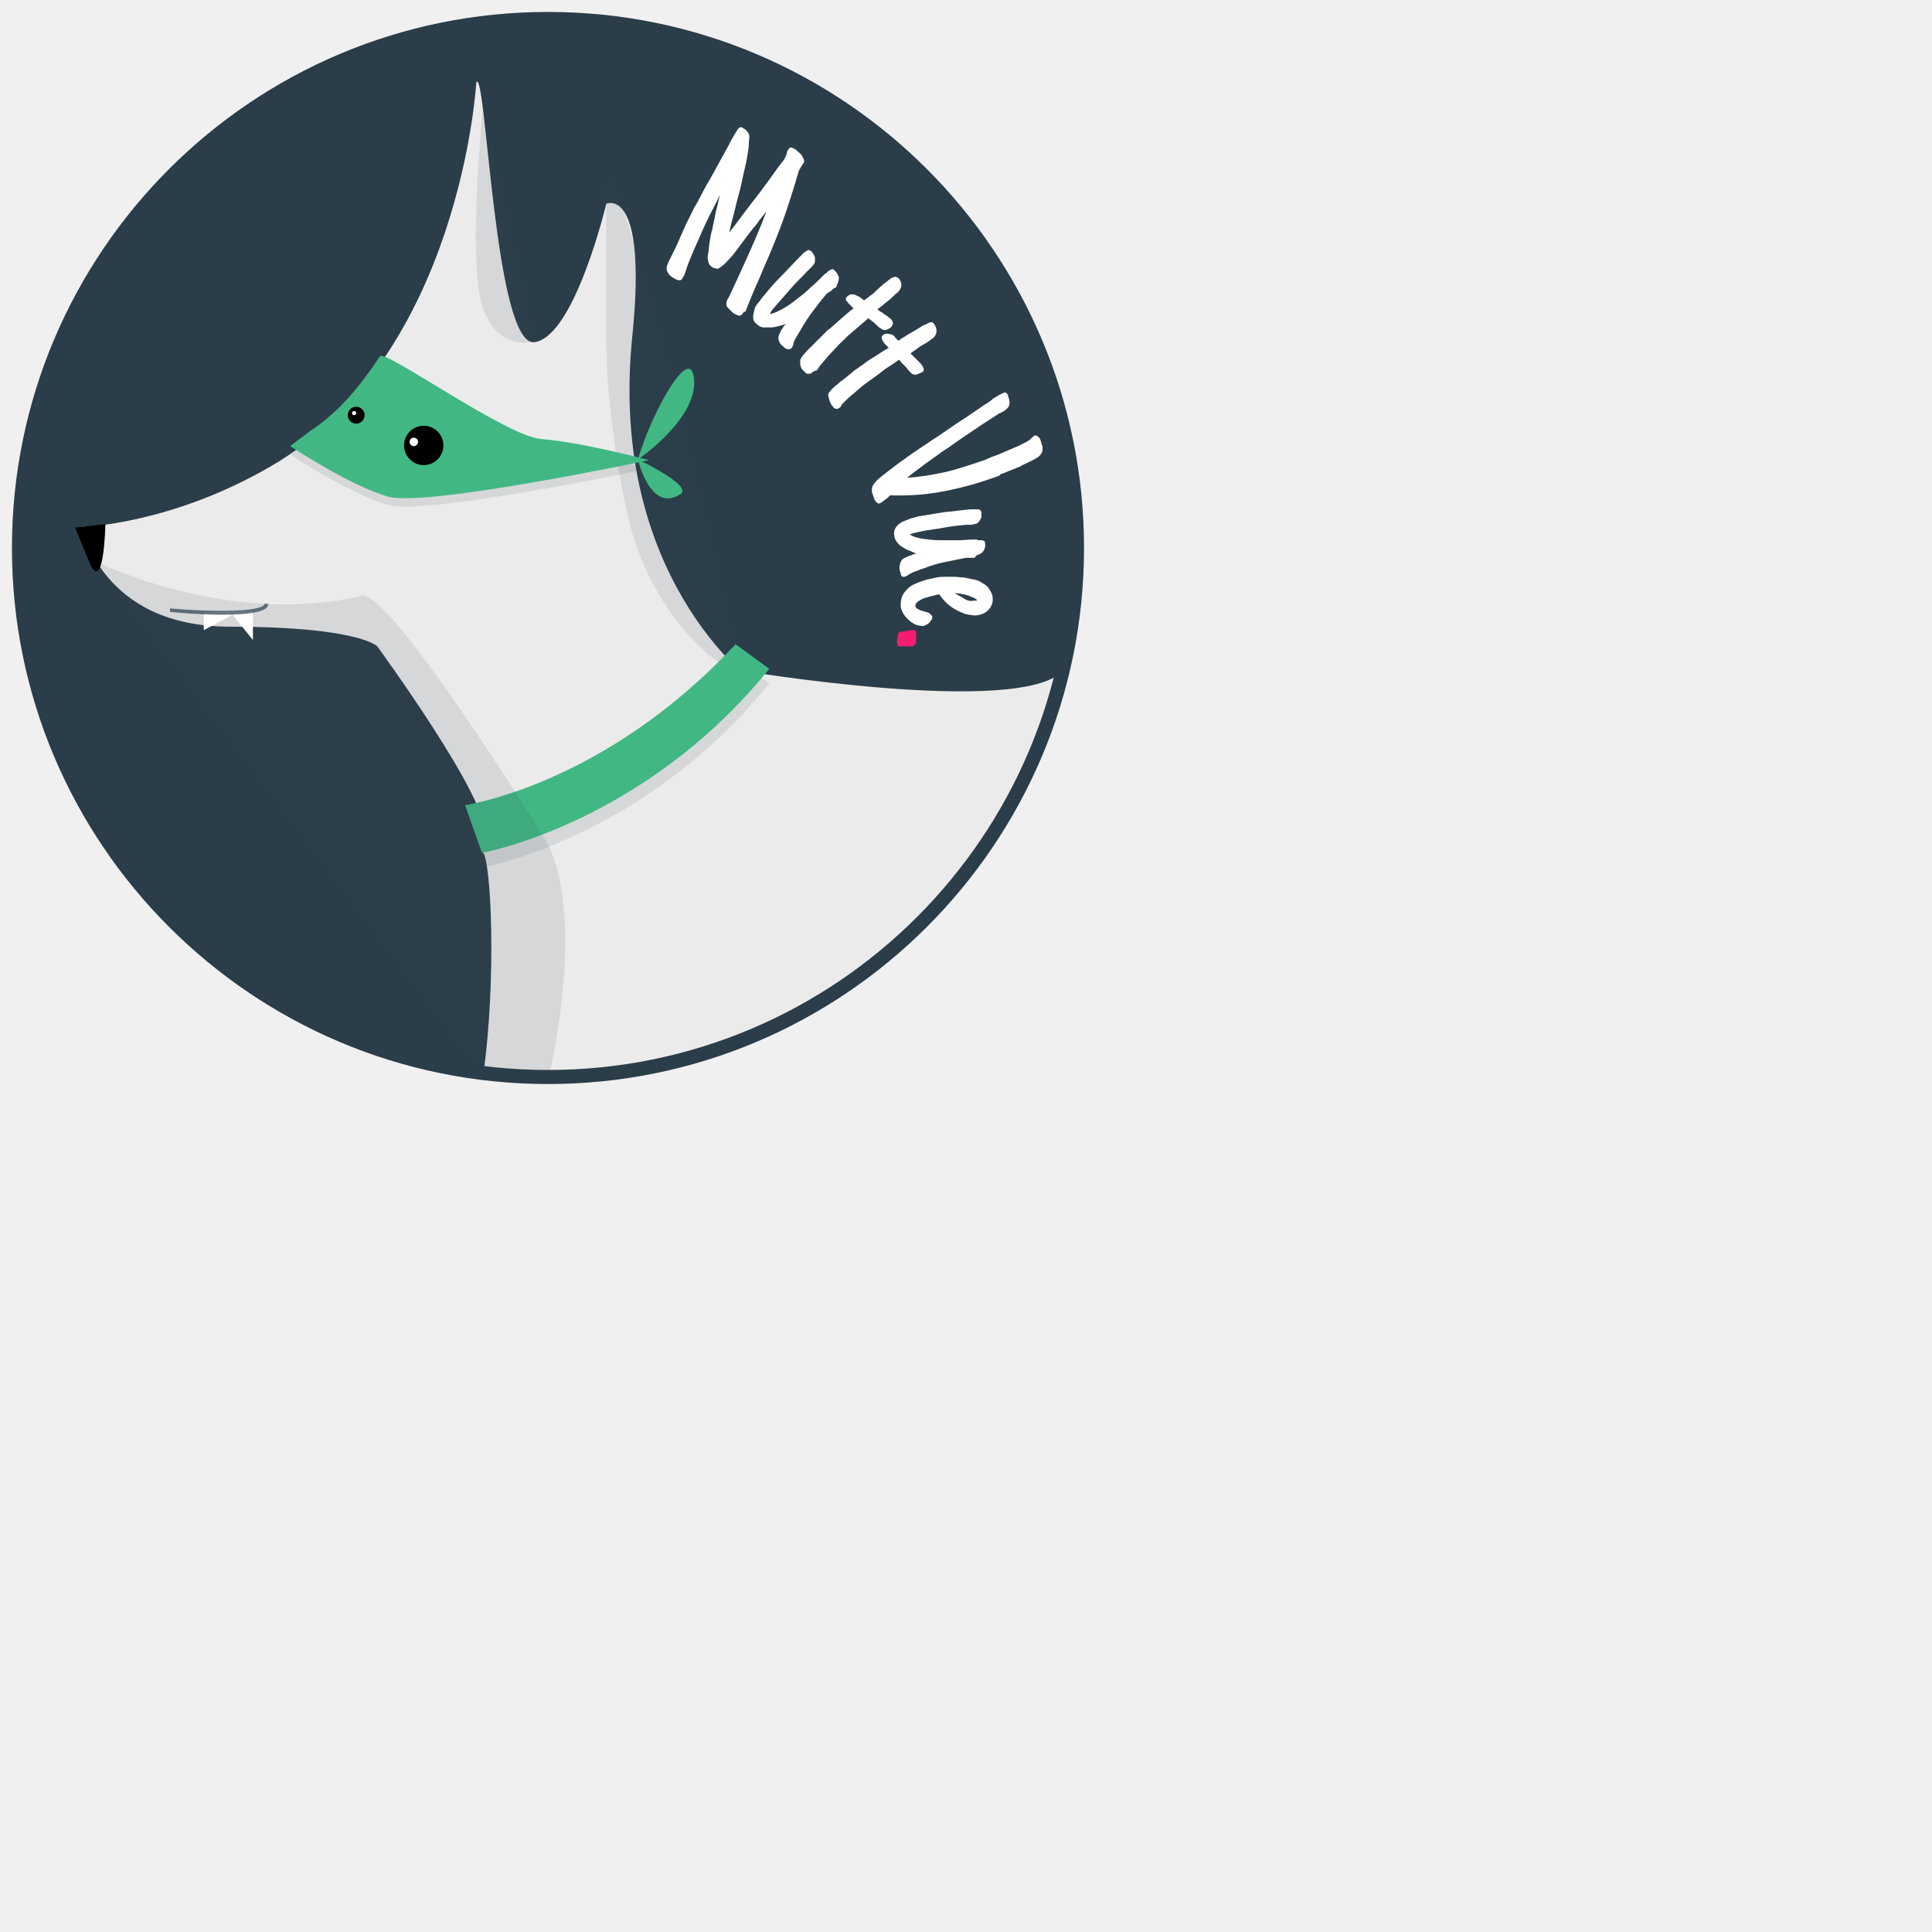
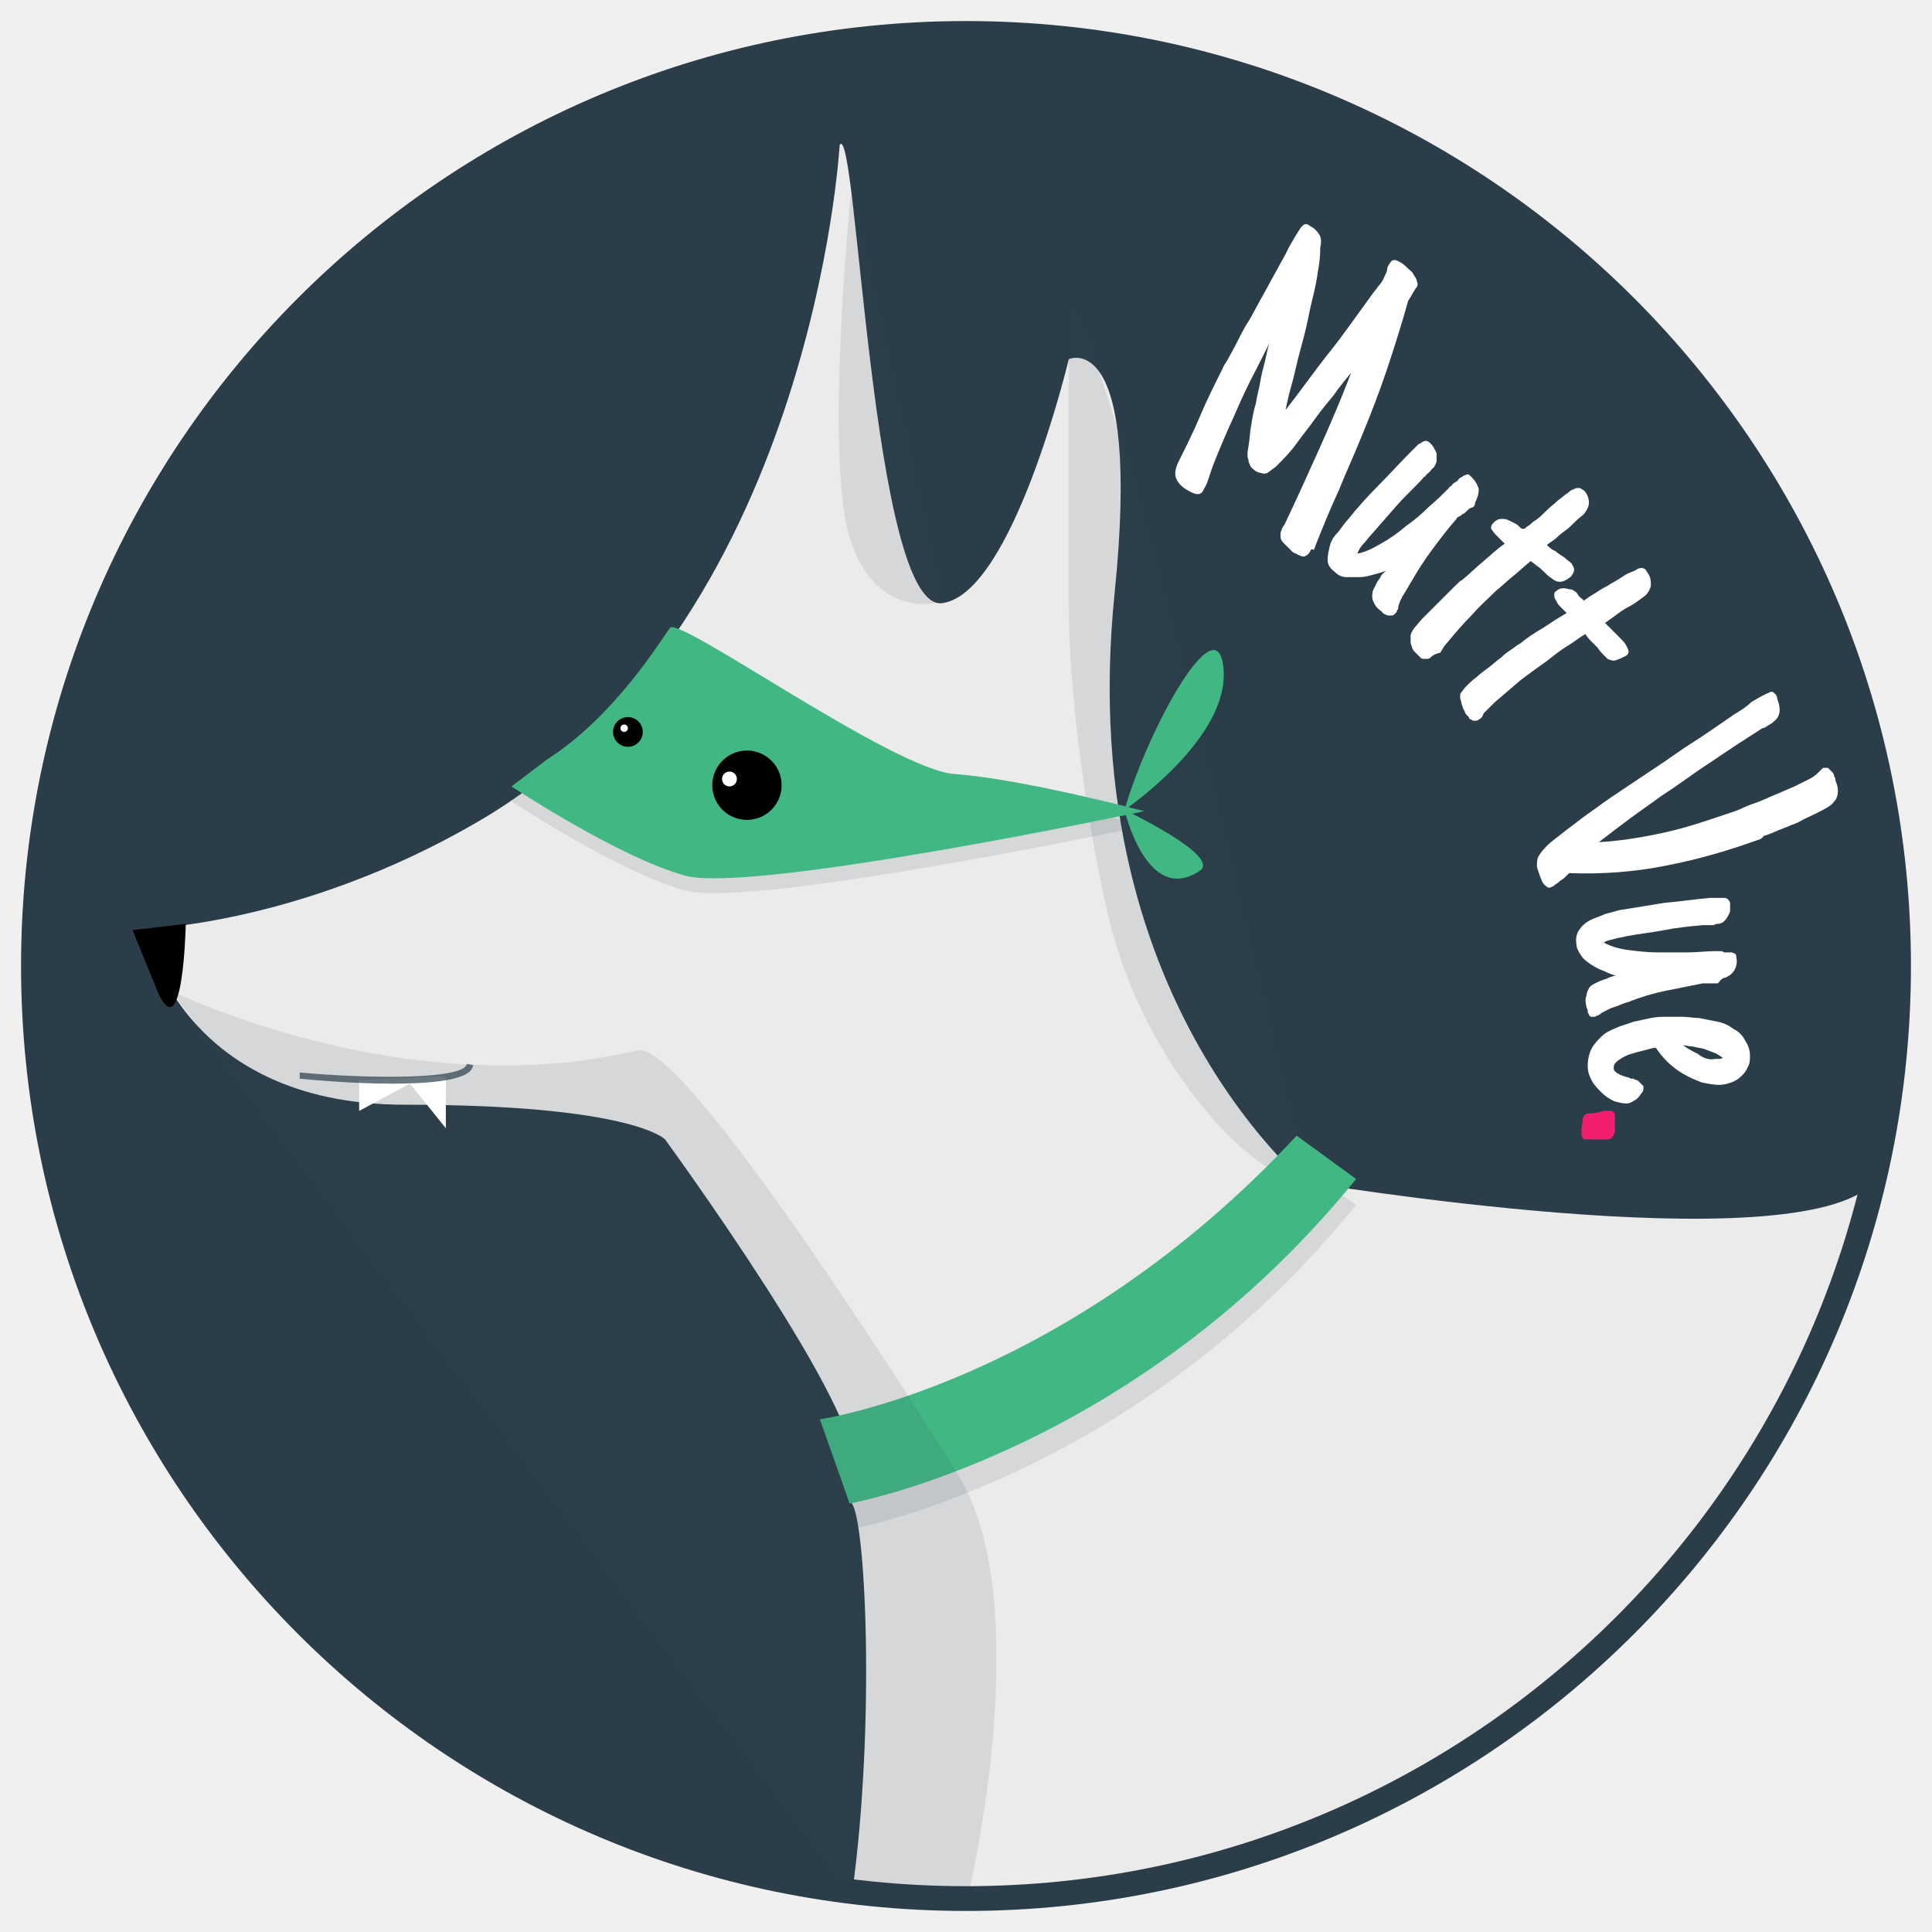
- <svg xmlns="http://www.w3.org/2000/svg" version="1.1" x="0px" y="0px" viewBox="0 0 275 275" style="enable-background:new 0 0 156 156;" xml:space="preserve" width="275" height="275">
+ <svg xmlns="http://www.w3.org/2000/svg" version="1.1" x="0px" y="0px" viewBox="0 0 156 156" style="enable-background:new 0 0 156 156;" xml:space="preserve">
  <style type="text/css">
	.st0{fill:#2A3D49;}
	.st1{fill:#FFFFFF;}
	.st2{fill:#F41E70;}
	.st3{fill:#ECEBEB;}
	.st4{opacity:0.12;}
	.st5{fill:#2F4859;}
	.st6{fill:#304858;}
	.st7{fill:#FCCA1B;}
	.st8{fill:#EAB713;}
	.st9{opacity:0.12;fill:#304858;}
	.st10{opacity:8.000000e-02;fill:#304858;}
	.st11{fill:#1ABC81;}
	.st12{opacity:0.7;fill:none;stroke:#666666;stroke-width:0.25;stroke-miterlimit:10;}
	.st13{opacity:8.000000e-02;}
	.st14{opacity:0.7;}
	.st15{fill:#666666;}
	.st16{fill:#2D77E2;}
	.st17{fill:#41B883;}
</style>
  <g id="Layer_1">
    <g>
      <circle class="st0" cx="78" cy="78" r="75.3" />
    </g>
    <g>
      <path class="st1" d="M105.8,44.5c-0.1,0.2-0.2,0.3-0.4,0.4c-0.2,0.1-0.3,0-0.6-0.1c-0.1-0.1-0.2-0.1-0.4-0.2    c-0.1-0.1-0.2-0.2-0.3-0.3c-0.2-0.2-0.4-0.4-0.5-0.5c-0.1-0.1-0.2-0.3-0.2-0.4c0-0.1,0-0.3,0-0.4c0.1-0.2,0.1-0.4,0.3-0.6    c1-2.1,1.9-4.1,2.8-6.1c0.9-2,1.8-4.1,2.6-6.2c-0.5,0.6-1,1.2-1.4,1.8c-0.5,0.6-1,1.2-1.5,1.9c-0.5,0.7-1,1.3-1.5,2    c-0.5,0.7-1.1,1.3-1.7,1.9c-0.3,0.2-0.5,0.4-0.7,0.5c-0.2,0.1-0.5,0-0.8-0.1c-0.2-0.1-0.4-0.3-0.5-0.4c-0.1-0.2-0.2-0.4-0.2-0.6    c-0.1-0.2-0.1-0.5,0-1s0.1-1,0.2-1.6c0.1-0.6,0.2-1.3,0.4-1.9c0.1-0.7,0.3-1.3,0.4-2c0.1-0.6,0.3-1.2,0.4-1.7    c0.1-0.5,0.2-0.9,0.3-1.2l-1,2c-0.7,1.3-1.3,2.6-1.9,4c-0.6,1.3-1.2,2.7-1.7,4c-0.1,0.3-0.2,0.6-0.3,0.9c-0.1,0.3-0.2,0.6-0.4,0.9    c-0.1,0.3-0.3,0.4-0.5,0.4c-0.2,0-0.4-0.1-0.6-0.2c-0.6-0.3-0.9-0.6-1.1-1s-0.1-0.9,0.2-1.5c0.6-1.2,1.2-2.4,1.7-3.6    c0.5-1.2,1.1-2.4,1.7-3.6c0.1-0.2,0.2-0.5,0.5-0.9c0.2-0.4,0.5-0.9,0.8-1.5c0.3-0.6,0.6-1.2,1-1.8c0.4-0.7,0.7-1.3,1.1-2    c0.4-0.7,0.7-1.3,1.1-2c0.3-0.6,0.7-1.2,0.9-1.7c0.3-0.5,0.5-0.9,0.7-1.2c0.2-0.3,0.3-0.5,0.4-0.6c0.1-0.1,0.2-0.2,0.3-0.2    c0.1,0,0.2,0,0.3,0.1c0.4,0.2,0.6,0.4,0.8,0.7c0.2,0.3,0.2,0.7,0.1,1.1c0,0.3,0,0.7-0.1,1.4c-0.1,0.6-0.2,1.4-0.4,2.2    s-0.4,1.7-0.6,2.7c-0.2,0.9-0.5,1.9-0.7,2.7c-0.2,0.9-0.4,1.7-0.6,2.4c-0.2,0.7-0.3,1.3-0.4,1.7c1.2-1.5,2.3-3.1,3.5-4.6    c1.2-1.5,2.3-3.1,3.4-4.6c0.2-0.3,0.4-0.5,0.6-0.8c0.2-0.2,0.4-0.5,0.5-0.8c0.1-0.2,0.2-0.4,0.2-0.5c0-0.2,0.1-0.4,0.2-0.5    c0.1-0.2,0.2-0.3,0.4-0.3c0.2,0,0.3,0.1,0.5,0.2c0.2,0.1,0.3,0.2,0.5,0.4c0.2,0.2,0.4,0.3,0.5,0.5c0.1,0.2,0.3,0.4,0.3,0.6    c0.1,0.2,0.1,0.4-0.1,0.6c-0.2,0.3-0.4,0.7-0.6,1c-0.5,1.8-1.1,3.7-1.7,5.5s-1.3,3.6-2,5.3c-0.6,1.5-1.3,3-1.9,4.5    c-0.7,1.5-1.3,3-1.9,4.5c0,0.1-0.1,0.2-0.1,0.3C105.9,44.3,105.8,44.4,105.8,44.5z" />
      <path class="st1" d="M118.6,41.1c-0.1,0.1-0.2,0.2-0.2,0.2c-0.1,0.1-0.2,0.2-0.3,0.2c-0.1,0.1-0.2,0.2-0.3,0.2    c-0.1,0.1-0.2,0.1-0.2,0.2c-0.7,0.8-1.3,1.6-1.9,2.4c-0.6,0.8-1.2,1.7-1.7,2.6c-0.2,0.3-0.4,0.7-0.6,1c-0.2,0.3-0.4,0.7-0.5,1.1    l0,0.1l0,0c0,0.1-0.1,0.2-0.1,0.2c0,0.1-0.1,0.2-0.1,0.2c-0.1,0.1-0.2,0.2-0.3,0.2c-0.1,0-0.2,0-0.3,0c-0.1,0-0.2-0.1-0.3-0.1    c-0.1-0.1-0.2-0.1-0.2-0.2c-0.3-0.2-0.5-0.4-0.6-0.6c-0.1-0.2-0.2-0.4-0.2-0.6c0-0.2,0-0.4,0.1-0.6s0.2-0.4,0.3-0.6l0.2-0.3    c0.1-0.1,0.1-0.3,0.3-0.4c0-0.1,0.1-0.1,0.1-0.1c0,0,0,0,0.1-0.1c-0.3,0.1-0.6,0.2-1,0.3c-0.4,0.1-0.7,0.2-1.1,0.2    c-0.4,0-0.7,0-1.1,0s-0.7-0.2-0.9-0.4c-0.4-0.3-0.6-0.6-0.6-1c0-0.4,0.1-0.8,0.2-1.2s0.4-0.8,0.7-1.1c0.3-0.4,0.5-0.7,0.7-0.9    c0.8-1,1.6-1.9,2.5-2.8c0.9-0.9,1.7-1.8,2.6-2.7c0,0,0.1-0.1,0.1-0.1c0,0,0.1-0.1,0.1-0.1c0.1-0.1,0.2-0.2,0.3-0.3    s0.2-0.2,0.3-0.2l0,0c0.1-0.1,0.3-0.2,0.4-0.2s0.2,0,0.4,0.2c0.1,0.1,0.2,0.2,0.3,0.4c0.1,0.2,0.2,0.3,0.2,0.5c0,0.2,0,0.3,0,0.5    c0,0.2-0.1,0.3-0.2,0.5c-0.1,0.1-0.1,0.1-0.2,0.2c-0.1,0.1-0.1,0.2-0.2,0.2c0,0.1-0.1,0.1-0.2,0.2c-0.1,0.1-0.1,0.2-0.2,0.2    c-0.7,0.8-1.5,1.5-2.2,2.3c-0.7,0.8-1.4,1.6-2.1,2.4c-0.2,0.2-0.4,0.5-0.6,0.7c-0.2,0.2-0.4,0.5-0.5,0.8c0.6-0.1,1.2-0.4,1.9-0.8    c0.7-0.4,1.3-0.8,2-1.4c0.7-0.5,1.3-1,1.9-1.6c0.6-0.5,1.1-1,1.6-1.5c0,0,0-0.1,0.1-0.1c0,0,0.1-0.1,0.1-0.1    c0.1-0.1,0.2-0.2,0.2-0.2s0.2-0.1,0.3-0.2c0.1-0.1,0.1-0.2,0.2-0.2c0.1-0.1,0.2-0.1,0.3-0.2c0.1,0,0.2-0.1,0.3-0.1    c0.1,0,0.2,0.1,0.3,0.2c0.3,0.3,0.5,0.6,0.6,1c0,0.4-0.1,0.7-0.3,1.1c0,0.1,0,0.2-0.1,0.3S118.7,41,118.6,41.1z" />
      <path class="st1" d="M115.5,53.1c-0.1,0.1-0.2,0.1-0.3,0.1c-0.1,0-0.2,0-0.3,0c-0.1,0-0.2-0.1-0.2-0.1c-0.1-0.1-0.1-0.1-0.2-0.2    c-0.1-0.1-0.2-0.2-0.3-0.3c-0.1-0.1-0.2-0.3-0.2-0.4c-0.1-0.2-0.1-0.3-0.1-0.5c0-0.1,0-0.3,0-0.4c0-0.1,0.1-0.3,0.3-0.6    c0.2-0.2,0.4-0.5,0.7-0.8c0.3-0.3,0.6-0.6,0.9-0.9c0.3-0.3,0.6-0.6,0.9-0.9c0.3-0.3,0.6-0.6,0.8-0.8c0.2-0.2,0.4-0.4,0.6-0.5    c0.6-0.5,1.1-1,1.7-1.5c0.6-0.5,1.1-1,1.7-1.4c0,0-0.1-0.1-0.1-0.1c0,0-0.1-0.1-0.1-0.1c-0.1-0.1-0.2-0.2-0.3-0.3    c-0.1-0.1-0.2-0.2-0.3-0.3c-0.1-0.1-0.2-0.3-0.3-0.4c0-0.2,0-0.3,0.2-0.5c0.2-0.2,0.4-0.3,0.6-0.3c0.2,0,0.4,0,0.6,0.1    c0.2,0.1,0.4,0.2,0.6,0.3c0.2,0.1,0.3,0.3,0.5,0.4c0,0,0,0,0.1,0c0,0,0,0,0.1,0c0.1-0.1,0.2-0.2,0.4-0.3c0.1-0.1,0.3-0.3,0.5-0.4    c0.3-0.2,0.6-0.5,0.9-0.8c0.3-0.3,0.6-0.5,0.9-0.8c0.3-0.2,0.6-0.5,0.8-0.6c0.2-0.2,0.4-0.3,0.5-0.3c0.1-0.1,0.3-0.1,0.4-0.1    c0.1,0,0.2,0.1,0.4,0.2c0.3,0.3,0.4,0.7,0.4,1s-0.2,0.7-0.5,1c-0.4,0.3-0.7,0.6-1.1,1c-0.4,0.3-0.8,0.6-1.1,0.9l-0.7,0.5    c0.2,0.2,0.4,0.4,0.7,0.5c0.2,0.2,0.4,0.3,0.7,0.5c0.2,0.2,0.4,0.3,0.6,0.5c0.1,0.2,0.2,0.3,0.2,0.5c0,0.2-0.1,0.3-0.2,0.5    c-0.2,0.2-0.4,0.3-0.6,0.4c-0.2,0.1-0.5,0.1-0.7,0l0,0c0,0-0.2-0.1-0.3-0.2c-0.2-0.1-0.4-0.3-0.6-0.5s-0.4-0.4-0.6-0.5    c-0.2-0.2-0.4-0.3-0.5-0.4l0,0c-0.5,0.4-0.9,0.8-1.4,1.2c-0.5,0.4-0.9,0.8-1.4,1.2c-0.6,0.6-1.3,1.2-1.9,1.9    c-0.7,0.7-1.3,1.4-1.8,2l-0.5,0.6c-0.1,0.2-0.2,0.3-0.3,0.5C115.8,52.8,115.6,53,115.5,53.1z" />
      <path class="st1" d="M119.4,58.1c-0.1,0.1-0.2,0.1-0.3,0.1c-0.1,0-0.2,0-0.3-0.1c-0.1,0-0.2-0.1-0.2-0.2c-0.1-0.1-0.1-0.1-0.2-0.2    c-0.1-0.1-0.1-0.2-0.2-0.4c-0.1-0.1-0.1-0.3-0.2-0.5c0-0.2-0.1-0.3-0.1-0.5s0-0.3,0.1-0.4c0.1-0.1,0.2-0.3,0.4-0.5    c0.2-0.2,0.5-0.5,0.8-0.7c0.3-0.3,0.6-0.5,1-0.8c0.4-0.3,0.7-0.6,1-0.8c0.3-0.3,0.6-0.5,0.9-0.7c0.3-0.2,0.5-0.4,0.6-0.4    c0.6-0.5,1.2-0.9,1.9-1.3c0.6-0.4,1.2-0.8,1.9-1.2c0,0-0.1-0.1-0.1-0.1c0,0-0.1-0.1-0.1-0.1c-0.1-0.1-0.2-0.2-0.3-0.3    c-0.1-0.1-0.2-0.2-0.3-0.4c-0.1-0.2-0.2-0.3-0.2-0.5c0-0.2,0-0.3,0.2-0.4c0.2-0.2,0.4-0.2,0.6-0.2c0.2,0,0.4,0.1,0.6,0.1    c0.2,0.1,0.4,0.2,0.5,0.4s0.3,0.3,0.5,0.5c0,0,0,0,0,0c0,0,0,0,0,0c0.1-0.1,0.3-0.2,0.4-0.3c0.2-0.1,0.3-0.2,0.5-0.3    c0.3-0.2,0.6-0.4,1-0.6c0.3-0.2,0.7-0.4,1-0.6c0.3-0.2,0.6-0.4,0.9-0.5c0.3-0.1,0.4-0.2,0.6-0.3c0.1,0,0.3-0.1,0.4,0    c0.1,0,0.2,0.1,0.3,0.3c0.3,0.4,0.3,0.7,0.3,1.1c-0.1,0.4-0.3,0.7-0.6,0.9c-0.4,0.3-0.8,0.6-1.2,0.8s-0.8,0.5-1.2,0.8l-0.7,0.5    c0.2,0.2,0.4,0.4,0.6,0.6c0.2,0.2,0.4,0.4,0.6,0.6c0.2,0.2,0.4,0.4,0.5,0.6c0.1,0.2,0.2,0.4,0.2,0.5c0,0.2-0.1,0.3-0.3,0.4    c-0.2,0.1-0.4,0.2-0.7,0.3c-0.2,0.1-0.5,0-0.7-0.1l0,0c0,0-0.1-0.1-0.3-0.3c-0.2-0.2-0.3-0.3-0.5-0.6c-0.2-0.2-0.4-0.4-0.6-0.6    c-0.2-0.2-0.3-0.4-0.4-0.5l0,0c-0.5,0.3-1,0.7-1.5,1c-0.5,0.3-1,0.7-1.5,1.1c-0.7,0.5-1.4,1-2.2,1.6c-0.7,0.6-1.4,1.2-2.1,1.8    l-0.5,0.5c-0.1,0.1-0.3,0.3-0.4,0.4C119.7,57.9,119.6,58,119.4,58.1z" />
      <path class="st1" d="M142,67.8c-2.5,0.9-4.9,1.6-7.5,2.1c-2.5,0.5-5.1,0.7-7.8,0.6c-0.1,0.1-0.1,0.1-0.3,0.3    c-0.1,0.1-0.2,0.2-0.4,0.3c-0.1,0.1-0.2,0.2-0.4,0.3c-0.1,0.1-0.2,0.2-0.3,0.2c-0.1,0.1-0.3,0.1-0.4,0c-0.1-0.1-0.2-0.1-0.3-0.3    c-0.1-0.1-0.1-0.2-0.2-0.4c0-0.1-0.1-0.2-0.1-0.3c-0.1-0.3-0.2-0.5-0.2-0.7c0-0.2,0-0.5,0.1-0.7c0.1-0.2,0.3-0.5,0.7-0.9    c0.4-0.4,1-0.8,1.6-1.3c0.7-0.5,1.4-1.1,2.3-1.7c0.8-0.6,1.7-1.2,2.6-1.8c0.9-0.6,1.8-1.2,2.7-1.8c0.9-0.6,1.7-1.2,2.5-1.7    c0.8-0.5,1.5-1,2.1-1.4c0.6-0.4,1-0.7,1.3-0.9c0.5-0.3,1-0.6,1.4-1c0.5-0.3,1-0.6,1.5-0.8c0.2-0.1,0.3,0,0.4,0.1    c0.1,0.1,0.2,0.2,0.2,0.4c0.1,0.3,0.2,0.6,0.2,0.9c0,0.3-0.1,0.6-0.3,0.8c-0.1,0.1-0.3,0.3-0.5,0.4c-0.2,0.1-0.4,0.3-0.6,0.3    c-1.4,0.9-2.8,1.8-4.1,2.7c-1.4,0.9-2.7,1.9-4.1,2.8c-0.8,0.6-1.7,1.2-2.5,1.8c-0.8,0.6-1.6,1.2-2.5,1.9c1.8-0.1,3.6-0.4,5.4-0.8    c1.8-0.4,3.5-1,5.3-1.6c0.3-0.1,0.6-0.2,1-0.4s0.8-0.3,1.3-0.5c0.5-0.2,0.9-0.4,1.4-0.6c0.5-0.2,0.9-0.4,1.4-0.6    c0.4-0.2,0.8-0.4,1.2-0.6s0.6-0.4,0.8-0.6c0.1-0.1,0.1-0.1,0.2-0.2c0.1-0.1,0.1-0.1,0.2-0.1c0.1,0,0.2,0,0.3,0    c0.1,0.1,0.2,0.2,0.3,0.3c0.1,0.1,0.2,0.2,0.2,0.4c0.1,0.1,0.1,0.2,0.1,0.3c0.1,0.3,0.2,0.5,0.2,0.8c0,0.2,0,0.5-0.2,0.8    c-0.1,0.1-0.2,0.3-0.5,0.5s-0.7,0.4-1.1,0.6c-0.4,0.2-0.9,0.4-1.4,0.7c-0.5,0.2-1,0.4-1.5,0.6c-0.5,0.2-0.9,0.4-1.3,0.5    C142.4,67.6,142.1,67.8,142,67.8z" />
      <path class="st1" d="M138.7,79.4c-0.1,0-0.2,0-0.3,0c-0.1,0-0.2,0-0.3,0c-0.1,0-0.2,0-0.3,0c-0.1,0-0.2,0-0.3,0    c-1,0.2-2,0.4-3,0.6c-1,0.2-2,0.5-3,0.9c-0.4,0.1-0.8,0.3-1.1,0.4c-0.4,0.1-0.7,0.3-1.1,0.5l-0.1,0.1l0,0c-0.1,0-0.1,0.1-0.2,0.1    c-0.1,0-0.2,0.1-0.2,0.1c-0.1,0-0.2,0-0.3,0c-0.1,0-0.2-0.1-0.2-0.2c-0.1-0.1-0.1-0.2-0.1-0.3c0-0.1-0.1-0.2-0.1-0.3    c-0.1-0.4-0.1-0.7,0-0.9c0-0.2,0.1-0.4,0.2-0.6c0.1-0.2,0.3-0.3,0.5-0.4c0.2-0.1,0.4-0.2,0.7-0.3l0.3-0.1c0.1-0.1,0.3-0.1,0.5-0.2    c0.1,0,0.1,0,0.1,0c0,0,0,0,0.1,0c-0.3-0.1-0.6-0.2-1-0.4c-0.3-0.1-0.7-0.3-1-0.5c-0.3-0.2-0.6-0.4-0.8-0.7    c-0.2-0.3-0.4-0.6-0.4-0.9c-0.1-0.5,0-0.9,0.2-1.2c0.2-0.3,0.5-0.6,0.9-0.8c0.4-0.2,0.8-0.3,1.2-0.5c0.4-0.1,0.8-0.2,1.1-0.3    c1.2-0.2,2.5-0.4,3.7-0.6c1.2-0.1,2.5-0.3,3.7-0.4c0,0,0.1,0,0.1,0c0.1,0,0.1,0,0.1,0c0.2,0,0.3,0,0.4,0c0.1,0,0.3,0,0.4,0l0,0    c0.2,0,0.3,0,0.4,0.1c0.1,0.1,0.2,0.2,0.2,0.4c0,0.2,0,0.3,0,0.5c0,0.2-0.1,0.3-0.2,0.5c-0.1,0.2-0.2,0.3-0.3,0.4    c-0.1,0.1-0.3,0.2-0.5,0.2c-0.1,0-0.2,0-0.3,0.1c-0.1,0-0.2,0-0.3,0c-0.1,0-0.2,0-0.3,0c-0.1,0-0.2,0-0.3,0    c-1.1,0.1-2.1,0.2-3.1,0.4c-1,0.2-2.1,0.3-3.1,0.5c-0.3,0.1-0.6,0.1-0.9,0.2c-0.3,0.1-0.6,0.1-0.9,0.3c0.5,0.3,1.2,0.5,1.9,0.6    c0.8,0.1,1.6,0.2,2.4,0.2c0.8,0,1.7,0,2.5,0c0.8,0,1.5-0.1,2.1-0.1c0,0,0.1,0,0.1,0c0,0,0.1,0,0.1,0c0.1,0,0.2,0,0.3,0    c0.1,0,0.2,0,0.3,0.1c0.1,0,0.2,0,0.3,0c0.1,0,0.2,0,0.3,0c0.1,0,0.2,0.1,0.3,0.1c0.1,0.1,0.1,0.2,0.1,0.3c0.1,0.4,0,0.8-0.2,1.1    c-0.2,0.3-0.5,0.5-0.9,0.6c-0.1,0.1-0.2,0.1-0.2,0.2C138.8,79.3,138.8,79.3,138.7,79.4z" />
      <path class="st1" d="M131.3,89.1c-0.3,0-0.7-0.1-1-0.2c-0.4-0.2-0.7-0.4-1-0.7c-0.3-0.3-0.6-0.6-0.8-1c-0.2-0.4-0.3-0.7-0.3-1.1    c0-0.5,0.1-1,0.3-1.4c0.2-0.4,0.5-0.7,0.8-1c0.3-0.3,0.7-0.5,1.2-0.7c0.4-0.2,0.9-0.3,1.4-0.5c0.5-0.1,0.9-0.2,1.4-0.3    c0.5-0.1,0.9-0.1,1.3-0.1c0.3,0,0.7,0,1.2,0c0.5,0,0.9,0.1,1.4,0.1c0.5,0.1,1,0.2,1.5,0.3c0.5,0.1,0.9,0.3,1.3,0.6    c0.4,0.2,0.7,0.5,0.9,0.9c0.2,0.3,0.4,0.7,0.4,1.2c0,0.4,0,0.7-0.2,1c-0.1,0.3-0.3,0.5-0.5,0.7c-0.2,0.2-0.5,0.4-0.8,0.5    c-0.3,0.1-0.6,0.2-1,0.2c-0.4,0-0.9-0.1-1.4-0.2c-0.5-0.2-1-0.4-1.5-0.7c-0.5-0.3-0.9-0.6-1.3-1c-0.4-0.4-0.7-0.8-0.9-1.1    c-0.2,0-0.5,0.1-0.9,0.2c-0.4,0.1-0.8,0.2-1.1,0.3c-0.4,0.1-0.7,0.3-1,0.5c-0.3,0.2-0.4,0.4-0.4,0.6c0,0.1,0,0.2,0.1,0.3    c0.1,0.1,0.2,0.2,0.3,0.2c0.1,0.1,0.2,0.1,0.4,0.2c0.1,0,0.3,0.1,0.4,0.1l0.2,0.1c0,0,0.1,0,0.1,0c0,0,0,0,0.1,0    c0.1,0.1,0.3,0.1,0.4,0.2c0.1,0.1,0.2,0.2,0.3,0.3l0,0c0,0,0.1,0.1,0.1,0.1c0,0,0,0.1,0,0.1c0,0.1,0,0.3-0.1,0.4    c-0.1,0.1-0.2,0.3-0.3,0.4c-0.1,0.1-0.2,0.2-0.4,0.3C131.6,89.1,131.4,89.1,131.3,89.1z M138.5,85.5c0.1,0,0.2,0,0.3,0    c0.1,0,0.2,0,0.3-0.1c-0.2-0.1-0.4-0.3-0.7-0.4c-0.3-0.1-0.5-0.2-0.8-0.3c-0.3-0.1-0.6-0.1-0.9-0.2c-0.3,0-0.6-0.1-0.8-0.1    c0.4,0.3,0.8,0.5,1.2,0.7C137.6,85.5,138.1,85.6,138.5,85.5z" />
      <path class="st2" d="M130,89.7c0.1,0,0.2,0,0.3,0.1c0.1,0.1,0.1,0.2,0.1,0.3c0,0.1,0,0.2,0,0.4c0,0.1,0,0.2,0,0.3    c0,0.1,0,0.2,0,0.4c0,0.1,0,0.3-0.1,0.4c0,0.1-0.1,0.2-0.2,0.3c-0.1,0.1-0.2,0.1-0.3,0.1c-0.1,0-0.2,0-0.4,0c-0.2,0-0.4,0-0.6,0    c-0.2,0-0.4,0-0.6,0s-0.3,0-0.3,0c-0.1-0.1-0.2-0.2-0.2-0.4c0-0.1,0-0.3,0-0.4c0-0.3,0.1-0.6,0.1-0.8c0-0.2,0.1-0.3,0.2-0.4    c0.1-0.1,0.2-0.1,0.4-0.1c0.2,0,0.4,0,0.7-0.1c0.1,0,0.3-0.1,0.4-0.1C129.7,89.7,129.8,89.7,130,89.7z" />
    </g>
    <g>
      <path class="st3" d="M78,153.3c37.5,0,65-24.3,73.3-57.8c-6.3,6.6-46.1-0.1-46.1-0.1l-36.5,25.9c1.2,0.9,2,18,0.1,31.6    C73.2,153.7,73.3,153.3,78,153.3z" />
    </g>
    <g>
      <path class="st3" d="M38.5,66.4C24.2,74.7,11.7,75,11.7,75s2.6,14.2,21,14.2s21,2.8,21,2.8s16.5,22.6,15.1,26.6    c-0.4,2.2,29.1,0.2,36.2-14s2.2-7.5,2.2-7.5S86.5,82.1,90,47.9C92.2,26.3,86.3,29,86.3,29s-4.5,18.9-10.2,19.7    c-5.7,0.8-6.9-39.1-8.3-37C67.8,11.7,65.6,50.7,38.5,66.4z" />
    </g>
    <g>
      <path d="M15,74.6c0,0-0.2,10.3-2.3,5.4c-2-4.9-2-4.9-2-4.9L15,74.6z" />
    </g>
    <g class="st4">
      <path class="st5" d="M68.7,15.7c0,0-2.2,21.6,0,28c2.2,6.5,7.3,4.9,7.3,4.9L68.7,15.7z" />
    </g>
    <g class="st4">
      <path class="st5" d="M86.3,25.1c0,0,0,14.9,0,23.8s2.2,21.8,3.7,27c4.3,14.6,16.7,23.2,14.9,17.1S89.6,25.5,86.3,25.1z" />
    </g>
    <g class="st4">
      <path class="st6" d="M66.2,116.7c0,0,19.8-2.8,38.5-22.9l4.8,3.5c-17.9,22.1-40.9,26.2-40.9,26.2    C66.2,116.7,66.2,116.7,66.2,116.7z" />
    </g>
    <g class="st4">
      <path class="st6" d="M44.2,62.5c5.5-3.5,9.2-9.7,9.9-10.6c0.7-1,18.1,11.5,23,11.8c5.5,0.4,15.3,3,15.3,3s-31.7,6.7-37.1,5.2    s-14-7.2-14-7.2L44.2,62.5z" />
    </g>
    <g>
      <path class="st17" d="M44.2,61.3c5.5-3.5,9.2-9.7,9.9-10.6c0.7-1,18.1,11.5,23,11.8c5.5,0.4,15.3,3,15.3,3s-31.7,6.7-37.1,5.2    s-14-7.2-14-7.2L44.2,61.3z" />
    </g>
    <g>
      <circle cx="50.7" cy="59.1" r="1.2" />
    </g>
    <g>
      <ellipse transform="matrix(0.6682 -0.744 0.744 0.6682 -27.1498 65.9012)" cx="60.3" cy="63.4" rx="2.8" ry="2.8" />
    </g>
    <g>
      <circle class="st1" cx="58.9" cy="62.9" r="0.6" />
    </g>
    <g>
      <circle class="st1" cx="50.4" cy="58.8" r="0.3" />
    </g>
    <g>
      <path class="st17" d="M90.8,65.4c1.9-6.6,7.6-16.9,8-11.3S90.8,65.4,90.8,65.4z" />
    </g>
    <g>
      <path class="st17" d="M96.9,70.3c-4.3,2.9-6.1-4.9-6.1-4.9S98.6,69.1,96.9,70.3z" />
    </g>
    <g>
      <path class="st17" d="M66.2,114.6c0,0,19.8-2.8,38.5-22.9l4.8,3.5c-17.9,22.1-40.9,26.2-40.9,26.2    C66.2,114.6,66.2,114.6,66.2,114.6z" />
    </g>
    <g class="st4">
      <path class="st5" d="M13.8,80c0,0,18.9,9.3,37.7,4.8c3.9-0.9,24.6,32.2,26,34.5c6.3,10.7,0.6,34.1,0.6,34.1l-9.2-0.4L13.8,80z" />
    </g>
    <g>
      <polygon class="st1" points="29,87.2 29,89.7 33.1,87.5 36,91.1 36,86.9   " />
    </g>
    <g class="st14">
      <path class="st0" d="M31.6,87.5c-3.1,0-6.3-0.3-7.4-0.4l0-0.5c5.5,0.5,13.3,0.6,13.5-0.7l0.5,0.1C38.1,87.2,35,87.5,31.6,87.5z" />
    </g>
    <g>
      <path class="st0" d="M78,154.3c-42.1,0-76.3-34.2-76.3-76.3S35.9,1.7,78,1.7s76.3,34.2,76.3,76.3S120.1,154.3,78,154.3z M78,3.7    C37,3.7,3.7,37,3.7,78S37,152.3,78,152.3S152.3,119,152.3,78S119,3.7,78,3.7z" />
    </g>
  </g>
  <g id="Layer_2">
</g>
  <g id="Layer_3">
</g>
  <g id="Layer_4">
</g>
  <g id="Layer_5">
</g>
  <g id="Layer_6">
</g>
</svg>
